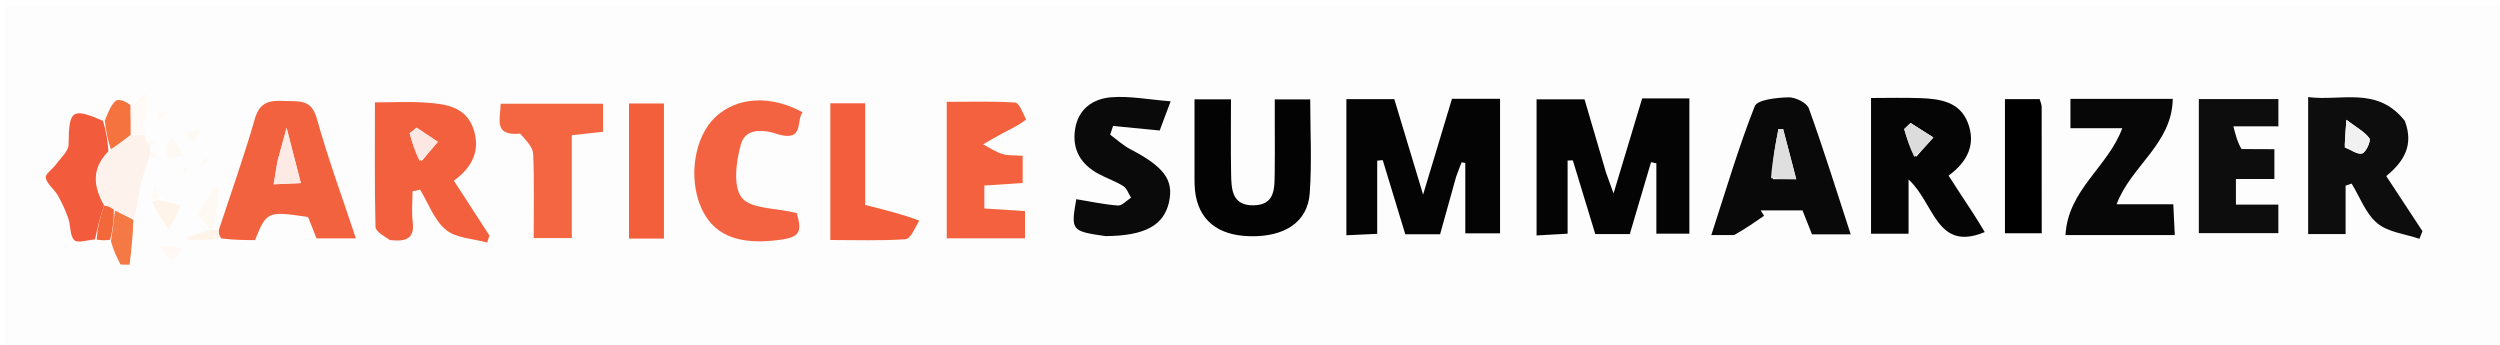
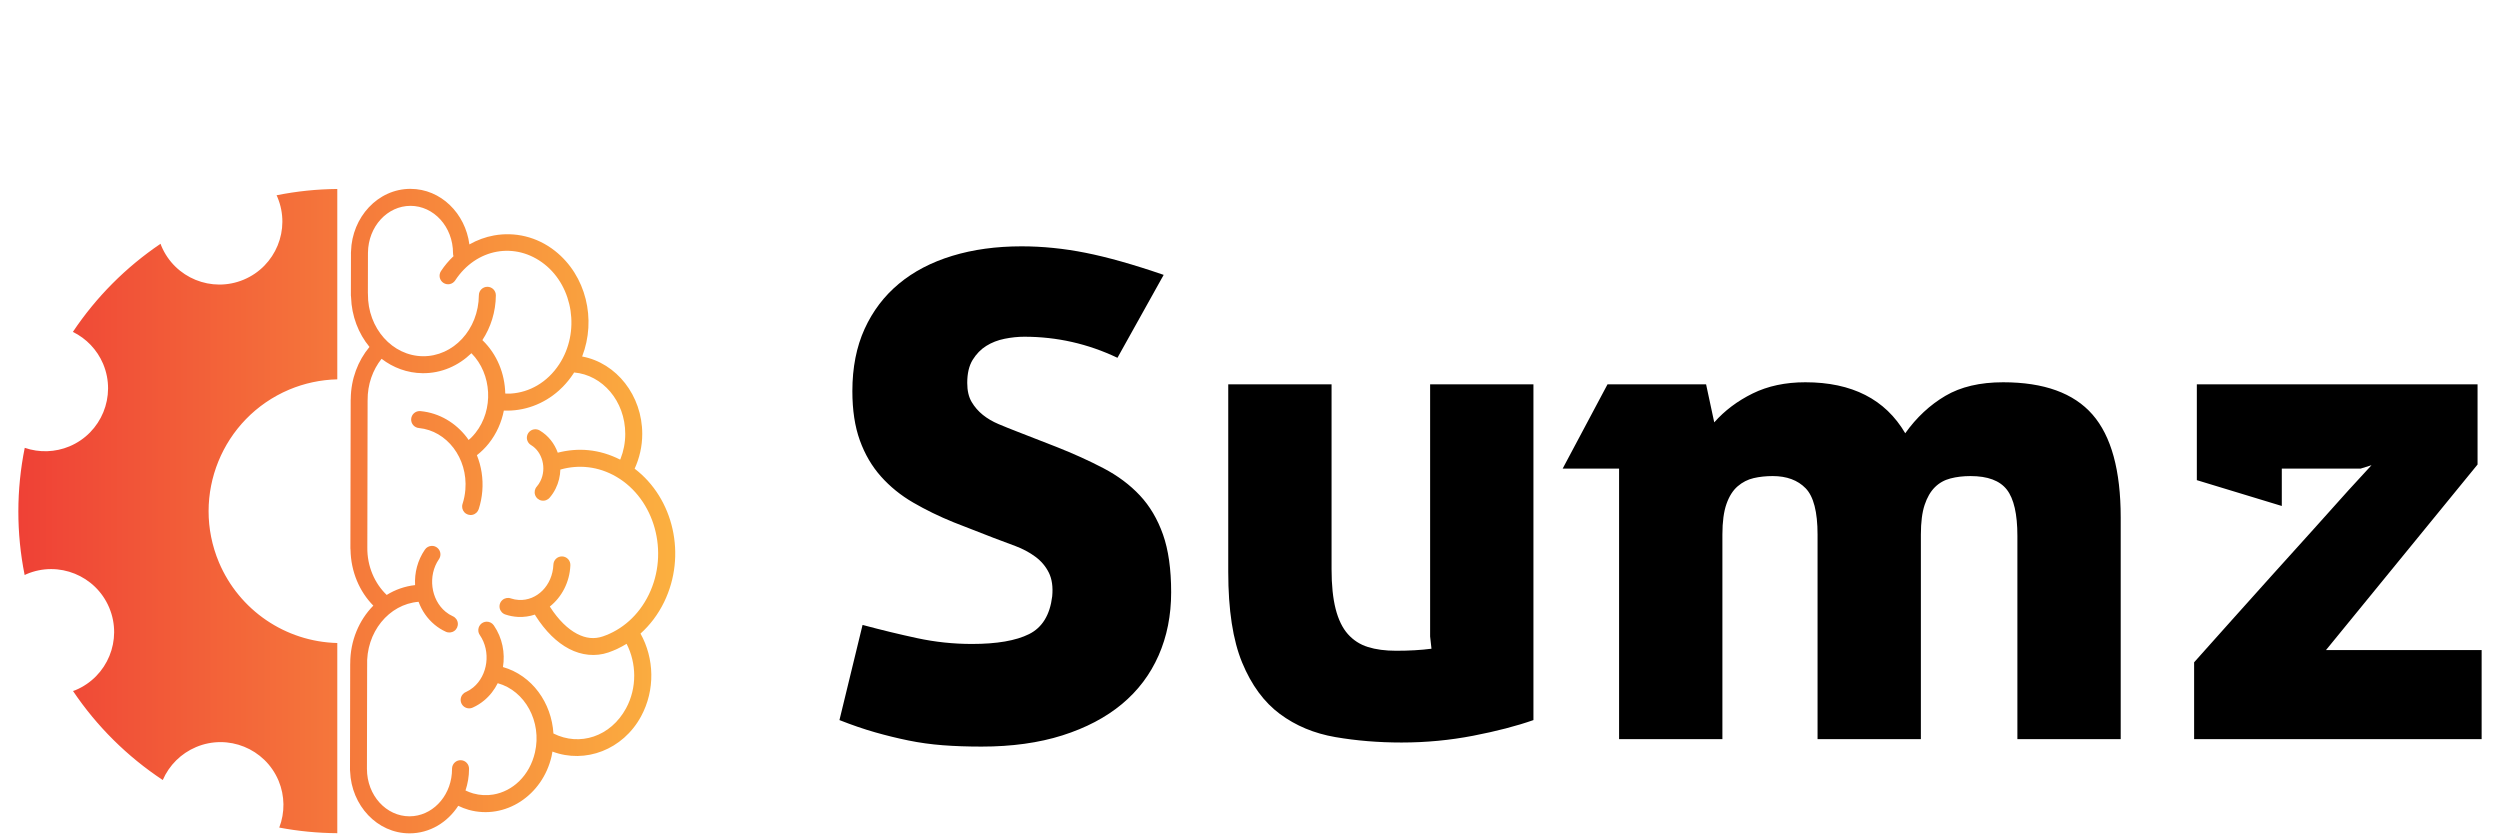
- <svg xmlns="http://www.w3.org/2000/svg" version="1.1" id="Layer_1" x="0px" y="0px" width="100%" viewBox="0 0 500 69" enable-background="new 0 0 500 69" xml:space="preserve">
-   <path fill="#FDFDFD" opacity="1" stroke="none" d=" M480.001,70   C320,70 160.5,70 1,70   C1,47 1,24 1,1   C167.666,1 334.333,1 501,1   C501,24 501,47 501,70   C494.167,70 487.334,70 480.001,70  M30.104,40.688   C31.32,42.405 32.537,44.121 33.821,45.934   C34.599,44.338 35.38,42.739 36.183,41.093   C34.658,40.694 33.33,40.346 31.989,39.306   C31.625,38.701 31.26,38.095 30.895,37.49   C30.598,38.328 30.301,39.166 30.104,40.688  M43.015,45.124   C43.256,42.601 43.498,40.078 43.739,37.555   C43.406,37.513 43.072,37.471 42.739,37.429   C41.648,39.346 40.558,41.262 39.613,42.923   C40.526,44.098 41.256,45.037 41.31,46.054   C40.064,46.537 38.818,47.02 37.572,47.503   C37.648,47.68 37.723,47.858 37.799,48.035   C39.835,48.035 41.871,48.035 44.799,48.015   C46.928,48.015 49.057,48.015 51.014,48.015   C53.282,42.289 53.529,42.19 61.616,43.405   C62.206,44.896 62.795,46.388 63.308,47.683   C66.024,47.683 68.408,47.683 71.177,47.683   C68.443,39.425 65.571,31.655 63.364,23.701   C62.251,19.692 59.664,20.33 56.893,20.192   C54.029,20.05 51.959,20.301 50.969,23.763   C48.83,31.243 46.198,38.582 43.396,45.968   C43.396,45.968 43.024,45.949 43.015,45.124  M22.032,48.856   C22.724,50.207 23.416,51.559 24.109,52.91   C24.711,52.92 25.313,52.93 25.915,52.941   C26.262,49.993 26.608,47.045 27.236,43.446   C27.497,41.413 27.614,39.348 28.059,37.356   C28.534,35.229 29.318,33.171 30.325,31.496   C30.732,31.431 31.139,31.366 31.546,31.302   C31.05,30.86 30.554,30.418 30.029,29.492   C30.029,29.492 30.026,29.007 30.551,28.951   C30.751,28.758 30.951,28.566 31.152,28.374   C30.434,28.25 29.716,28.126 28.99,27.489   C28.99,27.317 28.99,27.146 28.701,26.285   C28.936,23.743 29.171,21.202 29.427,18.439   C28.715,18.995 27.473,19.966 26.014,20.206   C25.021,20.168 23.644,19.705 23.12,20.182   C22.13,21.081 21.632,22.52 20.232,23.764   C14.342,21.454 13.793,22.01 13.713,28.934   C13.697,30.244 12.148,31.563 11.236,32.828   C10.541,33.792 8.983,34.845 9.143,35.559   C9.431,36.844 10.842,37.835 11.558,39.079   C12.394,40.531 13.105,42.082 13.653,43.664   C14.157,45.118 13.933,47.119 14.862,48.032   C15.538,48.697 17.569,47.984 19.675,47.983   C20.357,48.054 21.038,48.126 22.032,48.856  M321.116,34.213   C319.68,29.322 318.245,24.432 316.906,19.872   C313.282,19.872 310.215,19.872 307.313,19.872   C307.313,29.138 307.313,38.04 307.313,47.089   C309.397,46.972 311.138,46.873 313.522,46.739   C313.522,41.6 313.522,36.854 313.522,32.108   C313.87,32.096 314.219,32.084 314.568,32.071   C316.081,37.044 317.594,42.017 319.055,46.817   C321.649,46.817 323.774,46.817 325.957,46.817   C327.405,41.921 328.806,37.178 330.208,32.436   C330.562,32.512 330.916,32.588 331.271,32.664   C331.271,37.414 331.271,42.164 331.271,46.736   C333.746,46.736 335.841,46.736 337.876,46.736   C337.876,37.589 337.876,28.711 337.876,19.676   C334.599,19.676 331.642,19.676 328.433,19.676   C326.594,25.783 324.767,31.851 322.709,38.684   C322.025,36.823 321.682,35.893 321.116,34.213  M291.322,34.995   C291.656,34.15 291.99,33.306 292.324,32.461   C292.568,32.504 292.812,32.548 293.057,32.591   C293.057,37.29 293.057,41.99 293.057,46.673   C295.66,46.673 297.867,46.673 300.01,46.673   C300.01,37.562 300.01,28.782 300.01,19.758   C296.724,19.758 293.622,19.758 290.396,19.758   C288.569,25.819 286.762,31.812 284.62,38.92   C282.413,31.605 280.603,25.602 278.86,19.822   C275.356,19.822 272.267,19.822 269.275,19.822   C269.275,29.049 269.275,37.961 269.275,47.053   C271.321,46.958 273.063,46.877 275.44,46.766   C275.44,41.659 275.44,36.896 275.44,32.132   C275.809,32.097 276.179,32.061 276.548,32.026   C278.059,36.995 279.57,41.964 281.057,46.857   C283.558,46.857 285.697,46.857 288.017,46.857   C289.064,43.103 290.087,39.435 291.322,34.995  M480.84,23.812   C475.432,17.162 468.243,20.291 461.629,19.416   C461.629,29.078 461.629,37.84 461.629,46.81   C464.079,46.81 466.318,46.81 469.121,46.81   C469.121,43.472 469.121,40.3 469.121,37.127   C469.521,36.99 469.922,36.852 470.322,36.715   C471.986,39.419 473.144,42.733 475.459,44.652   C477.633,46.455 481.029,46.785 483.887,47.763   C484.09,47.254 484.292,46.745 484.494,46.236   C482.09,42.579 479.685,38.921 477.25,35.217   C480.881,32.235 482.77,28.972 480.84,23.812  M78.428,48.006   C81.214,48.388 82.954,47.746 82.545,44.357   C82.303,42.357 82.5,40.303 82.5,38.273   C83.007,38.159 83.514,38.045 84.02,37.931   C85.69,40.672 86.843,44.042 89.185,45.965   C91.242,47.655 94.631,47.723 97.432,48.508   C97.584,48.04 97.736,47.573 97.887,47.105   C95.566,43.525 93.244,39.944 90.77,36.129   C94.583,33.412 96.16,29.867 94.626,25.609   C93.063,21.269 88.997,20.788 85.14,20.519   C81.882,20.292 78.596,20.473 74.984,20.473   C74.984,29.13 74.907,37.265 75.096,45.394   C75.116,46.282 76.672,47.134 78.428,48.006  M347.271,47.014   C349.117,45.727 350.962,44.44 352.808,43.153   C352.584,42.796 352.36,42.439 352.136,42.082   C354.932,42.082 357.728,42.082 360.501,42.082   C361.199,43.844 361.84,45.461 362.395,46.862   C365.12,46.862 367.431,46.862 370.139,46.862   C367.341,38.283 364.743,29.913 361.77,21.678   C361.361,20.545 359.066,19.423 357.678,19.464   C355.336,19.533 351.469,19.924 350.947,21.247   C347.683,29.526 345.167,38.101 342.262,47.014   C344.073,47.014 345.226,47.014 347.271,47.014  M394.321,42.24   C392.817,39.917 391.313,37.594 389.713,35.124   C393.522,32.347 395.199,28.858 393.589,24.599   C391.978,20.338 388.021,19.772 384.102,19.625   C380.828,19.503 377.546,19.6 374.206,19.6   C374.206,28.902 374.206,37.788 374.206,46.751   C376.679,46.751 378.914,46.751 381.714,46.751   C381.714,43.355 381.714,40.221 381.714,35.908   C386.896,40.598 387.27,50.459 396.949,46.415   C396.263,45.281 395.524,44.059 394.321,42.24  M254.955,25.645   C254.955,28.634 254.999,31.624 254.942,34.612   C254.884,37.635 255.068,41.007 250.688,41.063   C246.354,41.118 246.277,37.795 246.221,34.749   C246.131,29.815 246.197,24.877 246.197,19.861   C243.498,19.861 241.295,19.861 238.899,19.861   C238.899,25.348 238.895,30.488 238.903,35.629   C238.904,36.459 238.908,37.294 238.999,38.117   C239.64,43.939 243.46,47.099 250,47.246   C256.911,47.402 261.524,44.424 261.942,38.684   C262.396,32.461 262.045,26.18 262.045,19.874   C259.518,19.874 257.321,19.874 254.955,19.874   C254.955,21.724 254.955,23.213 254.955,25.645  M425.473,47.01   C428.574,47.01 431.676,47.01 434.958,47.01   C434.841,44.588 434.757,42.853 434.66,40.853   C430.585,40.853 427.003,40.853 423.325,40.853   C426.129,33.254 434.434,28.772 434.551,19.771   C427.261,19.771 420.685,19.771 414.088,19.771   C414.088,21.772 414.088,23.493 414.088,25.641   C417.666,25.641 420.909,25.641 424.451,25.641   C421.614,33.407 413.593,37.912 413.1,47.01   C417.236,47.01 420.868,47.01 425.473,47.01  M447.841,29.779   C447.507,28.49 447.174,27.2 446.675,25.269   C450.199,25.269 452.929,25.269 455.677,25.269   C455.677,23.153 455.677,21.537 455.677,19.816   C450.232,19.816 445,19.816 439.766,19.816   C439.766,29.05 439.766,37.938 439.766,46.627   C445.357,46.627 450.59,46.627 455.673,46.627   C455.673,44.615 455.673,42.998 455.673,40.92   C452.728,40.92 449.985,40.92 447.185,40.92   C447.185,39.033 447.185,37.617 447.185,35.803   C449.812,35.803 452.238,35.803 454.879,35.803   C454.879,33.668 454.879,31.933 454.879,29.839   C452.704,29.839 450.741,29.839 447.841,29.779  M205.231,23.47   C204.499,22.435 203.819,20.555 203.025,20.505   C198.443,20.219 193.834,20.365 189.349,20.365   C189.349,29.996 189.349,38.899 189.349,47.671   C194.819,47.671 199.91,47.671 205,47.671   C205,45.715 205,44.099 205,42.215   C202.208,42.037 199.611,41.872 196.873,41.698   C196.873,40.06 196.873,38.681 196.873,37.106   C199.598,36.926 202.02,36.766 204.533,36.6   C204.533,34.588 204.533,32.996 204.533,31.15   C203.01,31.037 201.654,31.157 200.447,30.79   C199.101,30.381 197.889,29.529 196.618,28.87   C197.957,28.105 199.274,27.299 200.639,26.585   C202.144,25.798 203.692,25.095 205.231,23.47  M221.549,47.247   C229.011,47.174 232.794,45.055 233.812,40.377   C234.773,35.963 232.775,33.332 226.055,29.835   C224.605,29.08 223.368,27.915 222.034,26.938   C222.226,26.357 222.419,25.777 222.611,25.196   C225.673,25.493 228.735,25.79 231.939,26.1   C232.537,24.505 233.144,22.887 234.128,20.262   C229.719,19.912 225.972,19.17 222.302,19.447   C218.662,19.722 215.665,21.715 215.022,25.811   C214.372,29.949 216.184,32.897 219.778,34.814   C221.385,35.672 223.148,36.263 224.676,37.234   C225.388,37.686 225.71,38.754 226.208,39.542   C225.328,40.094 224.41,41.164 223.574,41.103   C220.788,40.901 218.031,40.292 215.26,39.839   C214.155,46.101 214.258,46.246 221.549,47.247  M156.164,27.016   C160.851,28.281 159.19,24.146 160.519,22.457   C154.11,18.941 147.412,19.374 143.106,23.383   C138.874,27.323 137.582,35.548 140.251,41.565   C142.543,46.733 147.117,48.841 154.507,48.137   C159.96,47.617 160.509,46.766 159.362,42.603   C155.095,41.567 150.118,41.797 148.35,39.527   C146.565,37.236 147.219,32.255 148.184,28.843   C149.076,25.694 152.499,25.748 156.164,27.016  M104.479,26.741   C105.232,28.09 106.575,29.413 106.636,30.792   C106.885,36.381 106.739,41.988 106.739,47.617   C109.53,47.617 111.717,47.617 114.363,47.617   C114.363,40.484 114.363,33.749 114.363,27.041   C116.763,26.78 118.698,26.569 120.608,26.36   C120.608,24.27 120.608,22.525 120.608,20.741   C113.598,20.741 106.91,20.741 100.133,20.741   C100.113,23.76 98.561,27.225 104.479,26.741  M183.83,43.671   C180.429,42.828 177.029,41.986 173.031,40.995   C173.031,34.585 173.031,27.712 173.031,20.654   C170.442,20.654 168.378,20.654 166.066,20.654   C166.066,29.805 166.066,38.662 166.066,47.999   C171.25,47.999 176.198,48.184 181.11,47.843   C182.097,47.775 182.944,45.707 183.83,43.671  M125.804,42.397   C125.804,44.158 125.804,45.92 125.804,47.719   C128.567,47.719 130.644,47.719 132.788,47.719   C132.788,38.55 132.788,29.667 132.788,20.69   C130.367,20.69 128.293,20.69 125.804,20.69   C125.804,27.815 125.804,34.618 125.804,42.397  M400.989,26.528   C400.989,33.289 400.989,40.05 400.989,46.658   C403.81,46.658 406.041,46.658 408.346,46.658   C408.346,38 408.352,29.679 408.331,21.358   C408.329,20.899 408.098,20.441 407.93,19.82   C405.666,19.82 403.472,19.82 400.989,19.82   C400.989,21.909 400.989,23.721 400.989,26.528  M36.802,30.674   C35.918,29.513 35.034,28.352 34.149,27.192   C33.335,29.888 31.948,33.021 36.802,30.674  M31.817,49.534   C34.114,52.795 34.4,52.801 36.428,49.652   C34.982,49.445 33.531,49.236 31.817,49.534  M39.923,26.264   C39.834,26.124 39.775,25.922 39.648,25.861   C39.534,25.806 39.336,25.882 39.19,25.938   C38.441,26.227 37.697,26.529 36.951,26.826   C37.491,27.345 38.03,27.863 38.57,28.382   C39.041,27.855 39.512,27.328 39.923,26.264  M33.121,22.269   C32.576,22.463 32.031,22.657 31.485,22.851   C31.612,23.13 31.74,23.41 31.867,23.69   C32.429,23.362 32.991,23.034 33.121,22.269  M40.504,33.304   C40.879,32.876 41.264,32.456 41.598,31.999   C41.616,31.973 41.205,31.634 40.994,31.441   C40.714,31.922 40.434,32.403 40.504,33.304  M37.303,33.42   C37.011,33.638 36.719,33.855 36.427,34.073   C36.604,34.258 36.782,34.443 36.959,34.628   C37.189,34.346 37.419,34.064 37.303,33.42  M29.747,52.187   C29.63,52.026 29.512,51.866 29.395,51.705   C29.419,51.929 29.443,52.153 29.747,52.187  z" />
-   <path fill="#040404" opacity="1" stroke="none" d=" M321.228,34.588   C321.682,35.893 322.025,36.823 322.709,38.684   C324.767,31.851 326.594,25.783 328.433,19.676   C331.642,19.676 334.599,19.676 337.876,19.676   C337.876,28.711 337.876,37.589 337.876,46.736   C335.841,46.736 333.746,46.736 331.271,46.736   C331.271,42.164 331.271,37.414 331.271,32.664   C330.916,32.588 330.562,32.512 330.208,32.436   C328.806,37.178 327.405,41.921 325.957,46.817   C323.774,46.817 321.649,46.817 319.055,46.817   C317.594,42.017 316.081,37.044 314.568,32.071   C314.219,32.084 313.87,32.096 313.522,32.108   C313.522,36.854 313.522,41.6 313.522,46.739   C311.138,46.873 309.397,46.972 307.313,47.089   C307.313,38.04 307.313,29.138 307.313,19.872   C310.215,19.872 313.282,19.872 316.906,19.872   C318.245,24.432 319.68,29.322 321.228,34.588  z" />
-   <path fill="#040404" opacity="1" stroke="none" d=" M291.216,35.381   C290.087,39.435 289.064,43.103 288.017,46.857   C285.697,46.857 283.558,46.857 281.057,46.857   C279.57,41.964 278.059,36.995 276.548,32.026   C276.179,32.061 275.809,32.097 275.44,32.132   C275.44,36.896 275.44,41.659 275.44,46.766   C273.063,46.877 271.321,46.958 269.275,47.053   C269.275,37.961 269.275,29.049 269.275,19.822   C272.267,19.822 275.356,19.822 278.86,19.822   C280.603,25.602 282.413,31.605 284.62,38.92   C286.762,31.812 288.569,25.819 290.396,19.758   C293.622,19.758 296.724,19.758 300.01,19.758   C300.01,28.782 300.01,37.562 300.01,46.673   C297.867,46.673 295.66,46.673 293.057,46.673   C293.057,41.99 293.057,37.29 293.057,32.591   C292.812,32.548 292.568,32.504 292.324,32.461   C291.99,33.306 291.656,34.15 291.216,35.381  z" />
-   <path fill="#0D0D0D" opacity="1" stroke="none" d=" M480.968,24.174   C482.77,28.972 480.881,32.235 477.25,35.217   C479.685,38.921 482.09,42.579 484.494,46.236   C484.292,46.745 484.09,47.254 483.887,47.763   C481.029,46.785 477.633,46.455 475.459,44.652   C473.144,42.733 471.986,39.419 470.322,36.715   C469.922,36.852 469.521,36.99 469.121,37.127   C469.121,40.3 469.121,43.472 469.121,46.81   C466.318,46.81 464.079,46.81 461.629,46.81   C461.629,37.84 461.629,29.078 461.629,19.416   C468.243,20.291 475.432,17.162 480.968,24.174  M468.94,29.494   C470.122,29.952 471.455,30.96 472.436,30.689   C473.194,30.48 474.23,28.147 473.885,27.669   C472.93,26.35 471.315,25.509 469.275,23.958   C469.1,26.377 469.018,27.499 468.94,29.494  z" />
-   <path fill="#F3603D" opacity="1" stroke="none" d=" M77.972,48.004   C76.672,47.134 75.116,46.282 75.096,45.394   C74.907,37.265 74.984,29.13 74.984,20.473   C78.596,20.473 81.882,20.292 85.14,20.519   C88.997,20.788 93.063,21.269 94.626,25.609   C96.16,29.867 94.583,33.412 90.77,36.129   C93.244,39.944 95.566,43.525 97.887,47.105   C97.736,47.573 97.584,48.04 97.432,48.508   C94.631,47.723 91.242,47.655 89.185,45.965   C86.843,44.042 85.69,40.672 84.02,37.931   C83.514,38.045 83.007,38.159 82.5,38.273   C82.5,40.303 82.303,42.357 82.545,44.357   C82.954,47.746 81.214,48.388 77.972,48.004  M84.321,32.228   C85.402,30.942 86.482,29.657 87.563,28.371   C86.15,27.428 84.737,26.485 83.325,25.541   C82.857,25.912 82.389,26.284 81.922,26.655   C82.451,28.503 82.981,30.351 84.321,32.228  z" />
-   <path fill="#090909" opacity="1" stroke="none" d=" M346.825,47.014   C345.226,47.014 344.073,47.014 342.262,47.014   C345.167,38.101 347.683,29.526 350.947,21.247   C351.469,19.924 355.336,19.533 357.678,19.464   C359.066,19.423 361.361,20.545 361.77,21.678   C364.743,29.913 367.341,38.283 370.139,46.862   C367.431,46.862 365.12,46.862 362.395,46.862   C361.84,45.461 361.199,43.844 360.501,42.082   C357.728,42.082 354.932,42.082 352.136,42.082   C352.36,42.439 352.584,42.796 352.808,43.153   C350.962,44.44 349.117,45.727 346.825,47.014  M354.586,35.838   C356.004,35.838 357.423,35.838 359.251,35.838   C358.272,32.099 357.448,28.953 356.624,25.806   C356.313,25.805 356.002,25.804 355.691,25.803   C355.068,29.009 354.446,32.214 354.586,35.838  z" />
-   <path fill="#F3623F" opacity="1" stroke="none" d=" M43.768,45.978   C46.198,38.582 48.83,31.243 50.969,23.763   C51.959,20.301 54.029,20.05 56.893,20.192   C59.664,20.33 62.251,19.692 63.364,23.701   C65.571,31.655 68.443,39.425 71.177,47.683   C68.408,47.683 66.024,47.683 63.308,47.683   C62.795,46.388 62.206,44.896 61.615,43.405   C53.529,42.19 53.282,42.289 51.014,48.015   C49.057,48.015 46.928,48.015 44.241,47.693   C43.711,46.907 43.739,46.443 43.768,45.978  M55.488,32.215   C55.262,33.595 55.036,34.975 54.728,36.861   C56.809,36.767 58.303,36.7 60.166,36.617   C59.226,32.971 58.439,29.918 57.317,25.569   C56.564,28.369 56.149,29.911 55.488,32.215  z" />
-   <path fill="#050505" opacity="1" stroke="none" d=" M394.553,42.539   C395.524,44.059 396.263,45.281 396.949,46.415   C387.27,50.459 386.896,40.598 381.714,35.908   C381.714,40.221 381.714,43.355 381.714,46.751   C378.914,46.751 376.679,46.751 374.206,46.751   C374.206,37.788 374.206,28.902 374.206,19.6   C377.546,19.6 380.828,19.503 384.102,19.625   C388.021,19.772 391.978,20.338 393.589,24.599   C395.199,28.858 393.522,32.347 389.713,35.124   C391.313,37.594 392.817,39.917 394.553,42.539  M383.228,31.365   C384.379,30.074 385.529,28.783 386.679,27.492   C385.159,26.527 383.639,25.561 382.118,24.596   C381.692,25.002 381.265,25.408 380.838,25.814   C381.389,27.677 381.941,29.541 383.228,31.365  z" />
-   <path fill="#030303" opacity="1" stroke="none" d=" M254.955,25.173   C254.955,23.213 254.955,21.724 254.955,19.874   C257.321,19.874 259.518,19.874 262.045,19.874   C262.045,26.18 262.396,32.461 261.942,38.684   C261.524,44.424 256.911,47.402 250,47.246   C243.46,47.099 239.64,43.939 238.999,38.117   C238.908,37.294 238.904,36.459 238.903,35.629   C238.895,30.488 238.899,25.348 238.899,19.861   C241.295,19.861 243.498,19.861 246.197,19.861   C246.197,24.877 246.131,29.815 246.221,34.749   C246.277,37.795 246.354,41.118 250.688,41.063   C255.068,41.007 254.884,37.635 254.942,34.612   C254.999,31.624 254.955,28.634 254.955,25.173  z" />
-   <path fill="#070707" opacity="1" stroke="none" d=" M424.986,47.01   C420.868,47.01 417.236,47.01 413.1,47.01   C413.593,37.912 421.614,33.407 424.451,25.641   C420.909,25.641 417.666,25.641 414.088,25.641   C414.088,23.493 414.088,21.772 414.088,19.771   C420.685,19.771 427.261,19.771 434.551,19.771   C434.434,28.772 426.129,33.254 423.325,40.853   C427.003,40.853 430.585,40.853 434.66,40.853   C434.757,42.853 434.841,44.588 434.958,47.01   C431.676,47.01 428.574,47.01 424.986,47.01  z" />
-   <path fill="#0D0D0D" opacity="1" stroke="none" d=" M448.309,29.809   C450.741,29.839 452.704,29.839 454.879,29.839   C454.879,31.933 454.879,33.668 454.879,35.803   C452.238,35.803 449.812,35.803 447.185,35.803   C447.185,37.617 447.185,39.033 447.185,40.92   C449.985,40.92 452.728,40.92 455.673,40.92   C455.673,42.998 455.673,44.615 455.673,46.627   C450.59,46.627 445.357,46.627 439.766,46.627   C439.766,37.938 439.766,29.05 439.766,19.816   C445,19.816 450.232,19.816 455.677,19.816   C455.677,21.537 455.677,23.153 455.677,25.269   C452.929,25.269 450.199,25.269 446.675,25.269   C447.174,27.2 447.507,28.49 448.309,29.809  z" />
-   <path fill="#F3613F" opacity="1" stroke="none" d=" M205.226,23.912   C203.692,25.095 202.144,25.798 200.639,26.585   C199.274,27.299 197.957,28.105 196.618,28.87   C197.889,29.529 199.101,30.381 200.447,30.79   C201.654,31.157 203.01,31.037 204.533,31.15   C204.533,32.996 204.533,34.588 204.533,36.6   C202.02,36.766 199.598,36.926 196.873,37.106   C196.873,38.681 196.873,40.06 196.873,41.698   C199.611,41.872 202.208,42.037 205,42.215   C205,44.099 205,45.715 205,47.671   C199.91,47.671 194.819,47.671 189.349,47.671   C189.349,38.899 189.349,29.996 189.349,20.365   C193.834,20.365 198.443,20.219 203.025,20.505   C203.819,20.555 204.499,22.435 205.226,23.912  z" />
-   <path fill="#0A0A0A" opacity="1" stroke="none" d=" M221.093,47.22   C214.258,46.246 214.155,46.101 215.26,39.839   C218.031,40.292 220.788,40.901 223.574,41.103   C224.41,41.164 225.328,40.094 226.208,39.542   C225.71,38.754 225.388,37.686 224.676,37.234   C223.148,36.263 221.385,35.672 219.778,34.814   C216.184,32.897 214.372,29.949 215.022,25.811   C215.665,21.715 218.662,19.722 222.302,19.447   C225.972,19.17 229.719,19.912 234.128,20.262   C233.144,22.887 232.537,24.505 231.939,26.1   C228.735,25.79 225.673,25.493 222.611,25.196   C222.419,25.777 222.226,26.357 222.034,26.938   C223.368,27.915 224.605,29.08 226.055,29.835   C232.775,33.332 234.773,35.963 233.812,40.377   C232.794,45.055 229.011,47.174 221.093,47.22  z" />
-   <path fill="#F46341" opacity="1" stroke="none" d=" M155.804,26.922   C152.499,25.748 149.076,25.694 148.184,28.843   C147.219,32.255 146.565,37.236 148.35,39.527   C150.118,41.797 155.095,41.567 159.362,42.603   C160.509,46.766 159.96,47.617 154.507,48.137   C147.117,48.841 142.543,46.733 140.251,41.565   C137.582,35.548 138.874,27.323 143.106,23.383   C147.412,19.374 154.11,18.941 160.519,22.457   C159.19,24.146 160.851,28.281 155.804,26.922  z" />
-   <path fill="#F46542" opacity="1" stroke="none" d=" M104.035,26.733   C98.561,27.225 100.113,23.76 100.133,20.741   C106.91,20.741 113.598,20.741 120.608,20.741   C120.608,22.525 120.608,24.27 120.608,26.36   C118.698,26.569 116.763,26.78 114.363,27.041   C114.363,33.749 114.363,40.484 114.363,47.617   C111.717,47.617 109.53,47.617 106.739,47.617   C106.739,41.988 106.885,36.381 106.636,30.792   C106.575,29.413 105.232,28.09 104.035,26.733  z" />
-   <path fill="#F35F3C" opacity="1" stroke="none" d=" M183.843,44.116   C182.944,45.707 182.097,47.775 181.11,47.843   C176.198,48.184 171.25,47.999 166.066,47.999   C166.066,38.662 166.066,29.805 166.066,20.654   C168.378,20.654 170.442,20.654 173.031,20.654   C173.031,27.712 173.031,34.585 173.031,40.995   C177.029,41.986 180.429,42.828 183.843,44.116  z" />
-   <path fill="#F35F3B" opacity="1" stroke="none" d=" M125.804,41.909   C125.804,34.618 125.804,27.815 125.804,20.69   C128.293,20.69 130.367,20.69 132.788,20.69   C132.788,29.667 132.788,38.55 132.788,47.719   C130.644,47.719 128.567,47.719 125.804,47.719   C125.804,45.92 125.804,44.158 125.804,41.909  z" />
-   <path fill="#F25C3D" opacity="1" stroke="none" d=" M18.996,47.886   C17.569,47.984 15.538,48.697 14.862,48.032   C13.933,47.119 14.157,45.118 13.653,43.664   C13.105,42.082 12.394,40.531 11.558,39.079   C10.842,37.835 9.431,36.844 9.143,35.559   C8.983,34.845 10.541,33.792 11.236,32.828   C12.148,31.563 13.697,30.244 13.713,28.934   C13.793,22.01 14.342,21.454 20.601,24.166   C21.262,26.362 21.555,28.155 21.68,30.253   C18.151,33.903 18.778,37.383 20.82,41.099   C19.983,43.479 19.489,45.683 18.996,47.886  z" />
-   <path fill="#000000" opacity="1" stroke="none" d=" M400.989,26.031   C400.989,23.721 400.989,21.909 400.989,19.82   C403.472,19.82 405.666,19.82 407.93,19.82   C408.098,20.441 408.329,20.899 408.331,21.358   C408.352,29.679 408.346,38 408.346,46.658   C406.041,46.658 403.81,46.658 400.989,46.658   C400.989,40.05 400.989,33.289 400.989,26.031  z" />
-   <path fill="#FEF2ED" opacity="1" stroke="none" d=" M21.164,40.921   C18.778,37.383 18.151,33.903 22.019,30.148   C23.726,28.823 24.927,27.907 26.485,26.992   C27.559,26.986 28.275,26.981 28.991,26.975   C28.99,27.146 28.99,27.317 29.108,27.965   C29.433,28.715 29.7,28.903 30.026,29.007   C30.026,29.007 30.029,29.492 30.021,30.011   C29.999,30.714 29.983,30.898 29.968,31.082   C29.318,33.171 28.534,35.229 28.059,37.356   C27.614,39.348 27.497,41.413 26.807,43.619   C25.248,43.232 24.118,42.672 22.776,41.934   C22.098,41.478 21.631,41.199 21.164,40.921  z" />
-   <path fill="#F4733F" opacity="1" stroke="none" d=" M26.127,26.992   C24.927,27.907 23.726,28.823 22.187,29.843   C21.555,28.155 21.262,26.362 20.949,24.152   C21.632,22.52 22.13,21.081 23.12,20.182   C23.644,19.705 25.021,20.168 26.084,21.003   C26.146,23.531 26.136,25.261 26.127,26.992  z" />
-   <path fill="#F57944" opacity="1" stroke="none" d=" M22.988,42.111   C24.118,42.672 25.248,43.232 26.666,43.945   C26.608,47.045 26.262,49.993 25.915,52.941   C25.313,52.93 24.711,52.92 24.109,52.91   C23.416,51.559 22.724,50.207 22.194,48.277   C22.566,45.835 22.777,43.973 22.988,42.111  z" />
-   <path fill="#F3683A" opacity="1" stroke="none" d=" M22.776,41.934   C22.777,43.973 22.566,45.835 22.037,47.948   C21.038,48.126 20.357,48.054 19.335,47.934   C19.489,45.683 19.983,43.479 20.82,41.099   C21.631,41.199 22.098,41.478 22.776,41.934  z" />
-   <path fill="#FFF9F4" opacity="1" stroke="none" d=" M41.986,45.976   C41.256,45.037 40.526,44.098 39.613,42.923   C40.558,41.262 41.648,39.346 42.739,37.429   C43.072,37.471 43.406,37.513 43.739,37.555   C43.498,40.078 43.256,42.601 42.76,45.551   C42.332,45.977 42.159,45.977 41.986,45.976  z" />
-   <path fill="#FFFAF6" opacity="1" stroke="none" d=" M26.485,26.992   C26.136,25.261 26.146,23.531 26.193,21.368   C27.473,19.966 28.715,18.995 29.427,18.439   C29.171,21.202 28.936,23.743 28.846,26.63   C28.275,26.981 27.559,26.986 26.485,26.992  z" />
-   <path fill="#FEF4EA" opacity="1" stroke="none" d=" M32.002,39.998   C33.33,40.346 34.658,40.694 36.183,41.093   C35.38,42.739 34.599,44.338 33.821,45.934   C32.537,44.121 31.32,42.405 30.387,40.343   C31.113,39.998 31.557,39.998 32.002,39.998  z" />
-   <path fill="#FFF9F4" opacity="1" stroke="none" d=" M36.676,31.007   C31.948,33.021 33.335,29.888 34.149,27.192   C35.034,28.352 35.918,29.513 36.676,31.007  z" />
-   <path fill="#FFF8F4" opacity="1" stroke="none" d=" M31.948,49.281   C33.531,49.236 34.982,49.445 36.428,49.652   C34.4,52.801 34.114,52.795 31.948,49.281  z" />
-   <path fill="#FEF4EA" opacity="1" stroke="none" d=" M41.648,46.015   C42.159,45.977 42.332,45.977 42.764,45.963   C43.024,45.949 43.396,45.968 43.582,45.973   C43.739,46.443 43.711,46.907 43.794,47.704   C41.871,48.035 39.835,48.035 37.799,48.035   C37.723,47.858 37.648,47.68 37.572,47.503   C38.818,47.02 40.064,46.537 41.648,46.015  z" />
-   <path fill="#FFF9F4" opacity="1" stroke="none" d=" M39.953,26.533   C39.512,27.328 39.041,27.855 38.57,28.382   C38.03,27.863 37.491,27.345 36.951,26.826   C37.697,26.529 38.441,26.227 39.19,25.938   C39.336,25.882 39.534,25.806 39.648,25.861   C39.775,25.922 39.834,26.124 39.953,26.533  z" />
-   <path fill="#FFF9F4" opacity="1" stroke="none" d=" M31.995,39.652   C31.557,39.998 31.113,39.998 30.336,40.001   C30.301,39.166 30.598,38.328 30.895,37.49   C31.26,38.095 31.625,38.701 31.995,39.652  z" />
-   <path fill="#FFFAF6" opacity="1" stroke="none" d=" M33.337,22.487   C32.991,23.034 32.429,23.362 31.867,23.69   C31.74,23.41 31.612,23.13 31.485,22.851   C32.031,22.657 32.576,22.463 33.337,22.487  z" />
-   <path fill="#FFF9F4" opacity="1" stroke="none" d=" M40.329,33.094   C40.434,32.403 40.714,31.922 40.994,31.441   C41.205,31.634 41.616,31.973 41.598,31.999   C41.264,32.456 40.879,32.876 40.329,33.094  z" />
-   <path fill="#FFF9F4" opacity="1" stroke="none" d=" M37.476,33.601   C37.419,34.064 37.189,34.346 36.959,34.628   C36.782,34.443 36.604,34.258 36.427,34.073   C36.719,33.855 37.011,33.638 37.476,33.601  z" />
-   <path fill="#FFF9F4" opacity="1" stroke="none" d=" M30.146,31.289   C29.983,30.898 29.999,30.714 30.036,30.252   C30.554,30.418 31.05,30.86 31.546,31.302   C31.139,31.366 30.732,31.431 30.146,31.289  z" />
-   <path fill="#FFF9F4" opacity="1" stroke="none" d=" M30.288,28.979   C29.7,28.903 29.433,28.715 29.112,28.222   C29.716,28.126 30.434,28.25 31.152,28.374   C30.951,28.566 30.751,28.758 30.288,28.979  z" />
-   <path fill="#FFF8F4" opacity="1" stroke="none" d=" M29.607,52.282   C29.443,52.153 29.419,51.929 29.395,51.705   C29.512,51.866 29.63,52.026 29.607,52.282  z" />
-   <path fill="#F1F1F1" opacity="1" stroke="none" d=" M468.938,29.057   C469.018,27.499 469.1,26.377 469.275,23.958   C471.315,25.509 472.93,26.35 473.885,27.669   C474.23,28.147 473.194,30.48 472.436,30.689   C471.455,30.96 470.122,29.952 468.938,29.057  z" />
-   <path fill="#FDE7E2" opacity="1" stroke="none" d=" M83.916,32.214   C82.981,30.351 82.451,28.503 81.922,26.655   C82.389,26.284 82.857,25.912 83.325,25.541   C84.737,26.485 86.15,27.428 87.563,28.371   C86.482,29.657 85.402,30.942 83.916,32.214  z" />
-   <path fill="#DFDFDF" opacity="1" stroke="none" d=" M354.205,35.629   C354.446,32.214 355.068,29.009 355.691,25.803   C356.002,25.804 356.313,25.805 356.624,25.806   C357.448,28.953 358.272,32.099 359.251,35.838   C357.423,35.838 356.004,35.838 354.205,35.629  z" />
-   <path fill="#FDEAE5" opacity="1" stroke="none" d=" M55.611,31.834   C56.149,29.911 56.564,28.369 57.317,25.569   C58.439,29.918 59.226,32.971 60.166,36.617   C58.303,36.7 56.809,36.767 54.728,36.861   C55.036,34.975 55.262,33.595 55.611,31.834  z" />
-   <path fill="#DCDCDC" opacity="1" stroke="none" d=" M382.86,31.385   C381.941,29.541 381.389,27.677 380.838,25.814   C381.265,25.408 381.692,25.002 382.118,24.596   C383.639,25.561 385.159,26.527 386.679,27.492   C385.529,28.783 384.379,30.074 382.86,31.385  z" />
+ <svg xmlns="http://www.w3.org/2000/svg" width="90" height="30" viewBox="0 0 300 101.491" class="css-1j8o68f" version="1.1" id="svg12">
+   <defs id="SvgjsDefs10989">
+     <linearGradient id="SvgjsLinearGradient10994">
+       <stop id="SvgjsStop10995" stop-color="#ef4136" offset="0" />
+       <stop id="SvgjsStop10996" stop-color="#fbb040" offset="1" />
+     </linearGradient>
+   </defs>
+   <g id="SvgjsG10990" featurekey="hmhgWD-0" transform="matrix(0.827779,0,0,0.827779,-1.498085,20.44879)" fill="url(#SvgjsLinearGradient10994)">
+     <path d="m59.5 3.082c-4.795 0-8.602 4.16-8.746 9.193a1.25 1.25 0 0 0-0.01 0.16v0.051 0.002c-2.12e-4 0.027-0.004 0.053-0.004 0.08a1.25 1.25 0 0 0 0.004 0.125l-0.012 6.062a1.25 1.25 0 0 0 0.027 0.27 1.25 1.25 0 0 0 0 0.006c0.088 2.786 1.089 5.342 2.709 7.309-1.697 2.033-2.723 4.707-2.754 7.625a1.25 1.25 0 0 0-0.012 0.18l-0.041 21.643a1.25 1.25 0 0 0 0 0.008c-3.4e-5 0.003 3.3e-5 0.005 0 0.008v0.164a1.25 1.25 0 0 0 0.018 0.215 1.25 1.25 0 0 0 0 0.008c0.058 3.216 1.313 6.136 3.356 8.213-2.113 2.135-3.4 5.177-3.398 8.484v0.002a1.25 1.25 0 0 0-0.006 0.121l-0.029 15.393a1.25 1.25 0 0 0 0 0.014c0 0.002-1e-6 0.004 0 0.006v0.156a1.25 1.25 0 0 0 0.018 0.225c0.189 4.991 3.977 9.1 8.742 9.1 2.987 0 5.589-1.618 7.166-4.051 0.492 0.234 1 0.442 1.537 0.592 5.393 1.499 10.865-2.125 12.193-7.873 0.054-0.233 0.09-0.466 0.129-0.699 4.827 1.821 10.372-0.265 13.033-5.17 2.117-3.903 1.951-8.559-0.076-12.191 1.391-1.247 2.581-2.804 3.471-4.631 3.343-6.865 1.417-15.253-4.334-19.629 0.706-1.55 1.119-3.279 1.119-5.115 0-5.654-3.788-10.445-8.842-11.391 2.112-5.442 0.607-11.91-4.006-15.543-2.675-2.106-5.914-2.814-8.961-2.268-1.26 0.226-2.482 0.678-3.623 1.322-0.591-4.563-4.201-8.174-8.668-8.174zm-10.766 0.018a47.453 47.453 0 0 0-8.94 0.928l0.006 0.004 0.002 0.002a9.264 9.264 0 0 1 0.111 0.238l0.025 0.062a9.264 9.264 0 0 1-4.973 12.109 9.264 9.264 0 0 1-12.115-4.951 9.264 9.264 0 0 1-0.121-0.328 47.453 47.453 0 0 0-12.898 12.963 9.264 9.264 0 0 1 4.436 4.674l0.027 0.064a9.264 9.264 0 0 1-4.973 12.107 9.264 9.264 0 0 1-6.574 0.213 47.453 47.453 0 0 0-0.014 18.713 9.264 9.264 0 0 1 0.295-0.139 9.264 9.264 0 0 1 12.133 4.906l0.027 0.064a9.264 9.264 0 0 1-4.973 12.105 9.264 9.264 0 0 1-0.363 0.131 47.453 47.453 0 0 0 13.203 13.094 9.264 9.264 0 0 1 4.887-4.842 9.264 9.264 0 0 1 12.135 4.906l0.027 0.064a9.264 9.264 0 0 1 0.09 6.869 47.453 47.453 0 0 0 8.539 0.826v-27.98a19.424 19.424 0 0 1-17.408-11.857 19.424 19.424 0 0 1 10.332-25.426 19.424 19.424 0 0 1 7.076-1.51v-28.012zm10.766 2.482c3.407 0 6.262 3.053 6.262 6.986a1.25 1.25 0 0 0 0.068 0.422c-0.678 0.644-1.302 1.37-1.844 2.197a1.25 1.25 0 1 0 2.092 1.369c3.092-4.723 8.867-5.748 13.127-2.393 4.26 3.355 5.272 10.002 2.18 14.725-1.758 2.685-4.399 4.144-7.119 4.314-0.273 0.017-0.547 0.005-0.82-0.004-0.062-2.905-1.192-5.772-3.367-7.863 1.227-1.869 1.961-4.138 1.984-6.58a1.25 1.25 0 1 0-2.5-0.025c-0.048 5.084-3.788 9.027-8.244 8.977-4.457-0.051-8.126-4.082-8.078-9.166a1.25 1.25 0 0 0-0.004-0.125 1.25 1.25 0 0 0-0.004-0.025l0.01-5.293 0.002-0.613c0.041-3.892 2.873-6.902 6.256-6.902zm8.973 21.689c3.012 3.038 3.31 8.29 0.594 11.713-0.216 0.272-0.442 0.524-0.68 0.756-0.108 0.105-0.224 0.192-0.336 0.289-0.087-0.124-0.166-0.253-0.258-0.373-1.634-2.135-4.022-3.601-6.799-3.871a1.25 1.25 0 0 0-0.123-0.008 1.25 1.25 0 0 0-0.119 2.496c4.081 0.397 7.202 4.402 6.824 9.07-0.059 0.73-0.2 1.427-0.412 2.082a1.25 1.25 0 1 0 2.379 0.768c0.271-0.839 0.451-1.726 0.525-2.648 0.151-1.861-0.146-3.663-0.795-5.277 0.633-0.494 1.224-1.067 1.75-1.73 1.142-1.439 1.876-3.106 2.215-4.836 2.914 0.127 5.822-0.905 8.111-2.957 0.198-0.177 0.39-0.362 0.578-0.555 0.565-0.577 1.085-1.221 1.549-1.93 0.035-0.053 0.062-0.109 0.096-0.162 4.168 0.358 7.527 4.197 7.527 9.037 0 1.307-0.248 2.544-0.691 3.66-0.017 0.043-0.041 0.082-0.059 0.125-1.5-0.762-3.071-1.23-4.65-1.387-1.53-0.151-3.059-0.014-4.529 0.367-0.476-1.33-1.372-2.499-2.639-3.26a1.25 1.25 0 0 0-0.715-0.186 1.25 1.25 0 0 0-0.572 2.328c1.649 0.99 2.32 3.403 1.371 5.303-0.148 0.297-0.324 0.56-0.52 0.789a1.25 1.25 0 1 0 1.9 1.623c0.33-0.386 0.618-0.819 0.855-1.295 0.449-0.898 0.674-1.862 0.703-2.818 2.682-0.766 5.597-0.49 8.254 1.066 5.612 3.287 7.801 11.083 4.758 17.334-1.509 3.098-3.98 5.197-6.754 6.143-1.248 0.426-2.485 0.312-3.814-0.383s-2.721-2.014-3.977-3.977a1.25 1.25 0 0 0-0.02-0.029c1.752-1.386 2.922-3.583 3.025-6.059a1.25 1.25 0 0 0-1.215-1.318 1.25 1.25 0 0 0-1.283 1.215c-0.128 3.081-2.439 5.323-5.07 5.191-0.411-0.021-0.805-0.098-1.182-0.225a1.251 1.251 0 1 0-0.797 2.371c0.588 0.198 1.211 0.317 1.853 0.35 0.866 0.043 1.697-0.085 2.477-0.342a1.25 1.25 0 0 0 0.105 0.193c1.43 2.235 3.089 3.887 4.924 4.846 1.835 0.959 3.878 1.182 5.779 0.533 0.932-0.318 1.828-0.751 2.682-1.273 1.459 2.842 1.556 6.473-0.078 9.486-2.268 4.181-6.834 5.646-10.688 3.707-0.271-4.508-3.128-8.544-7.426-9.775 0.339-2.074-0.082-4.286-1.336-6.117a1.25 1.25 0 0 0-1.062-0.559 1.25 1.25 0 0 0-1.217 1.43 1.25 1.25 0 0 0 0.023 0.123 1.25 1.25 0 0 0 0.191 0.418c1.656 2.418 1.187 5.928-0.979 7.711-0.339 0.279-0.694 0.499-1.059 0.664a1.25 1.25 0 1 0 1.031 2.275c0.567-0.257 1.112-0.594 1.617-1.01 0.868-0.715 1.54-1.593 2.023-2.559a1.25 1.25 0 0 0 0.023 0.008c3.983 1.107 6.501 5.648 5.453 10.184-0.786 3.401-3.263 5.713-6.133 6.189-0.239 0.04-0.481 0.068-0.725 0.082-0.488 0.028-0.985 0.001-1.482-0.08-0.249-0.041-0.497-0.095-0.746-0.164-0.395-0.11-0.768-0.263-1.131-0.436 0.331-1 0.52-2.07 0.52-3.184a1.25 1.25 0 0 0-2.498-0.088 1.25 1.25 0 0 0-0.002 0.088c0 3.688-2.51 6.601-5.631 6.951-0.208 0.023-0.418 0.035-0.631 0.035-3.405 0-6.257-3.05-6.26-6.981-1e-6 -0.002 0-0.004 0-0.006l0.029-14.947a1.25 1.25 0 0 0 0.002-0.154c-0.216-5 3.212-9.125 7.566-9.473 0.477 1.292 1.27 2.471 2.379 3.385 0.505 0.416 1.048 0.755 1.615 1.012a1.25 1.25 0 1 0 1.031-2.277c-0.365-0.165-0.72-0.385-1.059-0.664-2.165-1.783-2.634-5.293-0.979-7.711a1.25 1.25 0 0 0-1.041-1.971 1.25 1.25 0 0 0-1.022 0.559c-1.073 1.567-1.537 3.412-1.438 5.211-1.517 0.169-2.928 0.674-4.176 1.447-1.756-1.68-2.887-4.186-2.85-7.004l0.02-10.695 0.021-10.838a1.25 1.25 0 0 0 0.002-0.1c-0.022-2.354 0.765-4.493 2.053-6.107 1.701 1.308 3.773 2.093 6.031 2.119 2.771 0.032 5.28-1.095 7.184-2.936z" id="path6" />
+   </g>
+   <g id="SvgjsG10991" featurekey="1RRcwp-0" transform="matrix(4.139081,0,0,4.139081,97.59891,7.235049)" fill="#000000">
+     <path d="M3.94 13.62 c-0.427 -0.173 -0.823 -0.367 -1.19 -0.58 s-0.683 -0.47 -0.95 -0.77 s-0.473 -0.653 -0.62 -1.06 s-0.22 -0.89 -0.22 -1.45 c0 -0.693 0.12 -1.303 0.36 -1.83 s0.577 -0.97 1.01 -1.33 s0.957 -0.633 1.57 -0.82 s1.293 -0.28 2.04 -0.28 c0.613 0 1.24 0.063 1.88 0.19 s1.407 0.343 2.3 0.65 l-1.36 2.44 c-0.867 -0.413 -1.78 -0.62 -2.74 -0.62 c-0.187 0 -0.38 0.02 -0.58 0.06 s-0.38 0.11 -0.54 0.21 s-0.293 0.237 -0.4 0.41 s-0.16 0.4 -0.16 0.68 c0 0.227 0.043 0.413 0.13 0.56 s0.197 0.273 0.33 0.38 s0.287 0.197 0.46 0.27 s0.347 0.143 0.52 0.21 l1.18 0.46 c0.507 0.2 0.97 0.41 1.39 0.63 s0.777 0.487 1.07 0.8 s0.52 0.697 0.68 1.15 s0.24 1.02 0.24 1.7 s-0.123 1.3 -0.37 1.86 s-0.607 1.037 -1.08 1.43 s-1.057 0.7 -1.75 0.92 s-1.487 0.33 -2.38 0.33 c-0.413 0 -0.793 -0.013 -1.14 -0.04 s-0.683 -0.073 -1.01 -0.14 s-0.653 -0.147 -0.98 -0.24 s-0.677 -0.213 -1.05 -0.36 l0.68 -2.8 c0.547 0.147 1.083 0.277 1.61 0.39 s1.063 0.17 1.61 0.17 c0.733 0 1.293 -0.097 1.68 -0.29 s0.613 -0.563 0.68 -1.11 c0.027 -0.28 -0.007 -0.513 -0.1 -0.7 s-0.227 -0.343 -0.4 -0.47 s-0.367 -0.23 -0.58 -0.31 l-0.64 -0.24 z M12.02 9.56 l3.04 -0 l0 5.44 c0 0.467 0.04 0.857 0.12 1.17 s0.2 0.56 0.36 0.74 s0.357 0.307 0.59 0.38 s0.51 0.11 0.83 0.11 c0.387 0 0.733 -0.02 1.04 -0.06 l-0.04 -0.36 l0 -7.42 l3.04 0 l0 9.88 c-0.493 0.173 -1.083 0.327 -1.77 0.46 s-1.39 0.2 -2.11 0.2 c-0.68 0 -1.33 -0.053 -1.95 -0.16 s-1.163 -0.333 -1.63 -0.68 s-0.837 -0.85 -1.11 -1.51 s-0.41 -1.55 -0.41 -2.67 l0 -5.52 z M23.52 12.04 l-1.66 0 l1.32 -2.48 l2.9 0 l0.24 1.12 c0.307 -0.347 0.683 -0.63 1.13 -0.85 s0.963 -0.33 1.55 -0.33 c1.373 0 2.353 0.5 2.94 1.5 c0.333 -0.467 0.727 -0.833 1.18 -1.1 s1.02 -0.4 1.7 -0.4 c1.2 0 2.077 0.317 2.63 0.95 s0.83 1.643 0.83 3.03 l0 6.52 l-3.04 0 l0 -5.98 c0 -0.64 -0.103 -1.093 -0.31 -1.36 s-0.563 -0.4 -1.07 -0.4 c-0.213 0 -0.41 0.023 -0.59 0.07 s-0.333 0.133 -0.46 0.26 s-0.227 0.3 -0.3 0.52 s-0.11 0.51 -0.11 0.87 l0 6.02 l-3.04 0 l0 -6.02 c0 -0.667 -0.117 -1.12 -0.35 -1.36 s-0.557 -0.36 -0.97 -0.36 c-0.2 0 -0.387 0.02 -0.56 0.06 s-0.33 0.12 -0.47 0.24 s-0.25 0.293 -0.33 0.52 s-0.12 0.527 -0.12 0.9 l0 6.02 l-3.04 0 l0 -7.96 z M44.32 17.38 l4.58 0 l0 2.62 l-8.46 0 l0 -2.26 l0.33 -0.37 l0.84 -0.94 l1.13 -1.26 l1.2 -1.33 l1.04 -1.16 l0.68 -0.74 l-0.32 0.1 l-2.32 0 l0 1.1 l-2.5 -0.76 l0 -2.82 l8.26 0 l0 2.36 z" id="path9" />
+   </g>
</svg>
